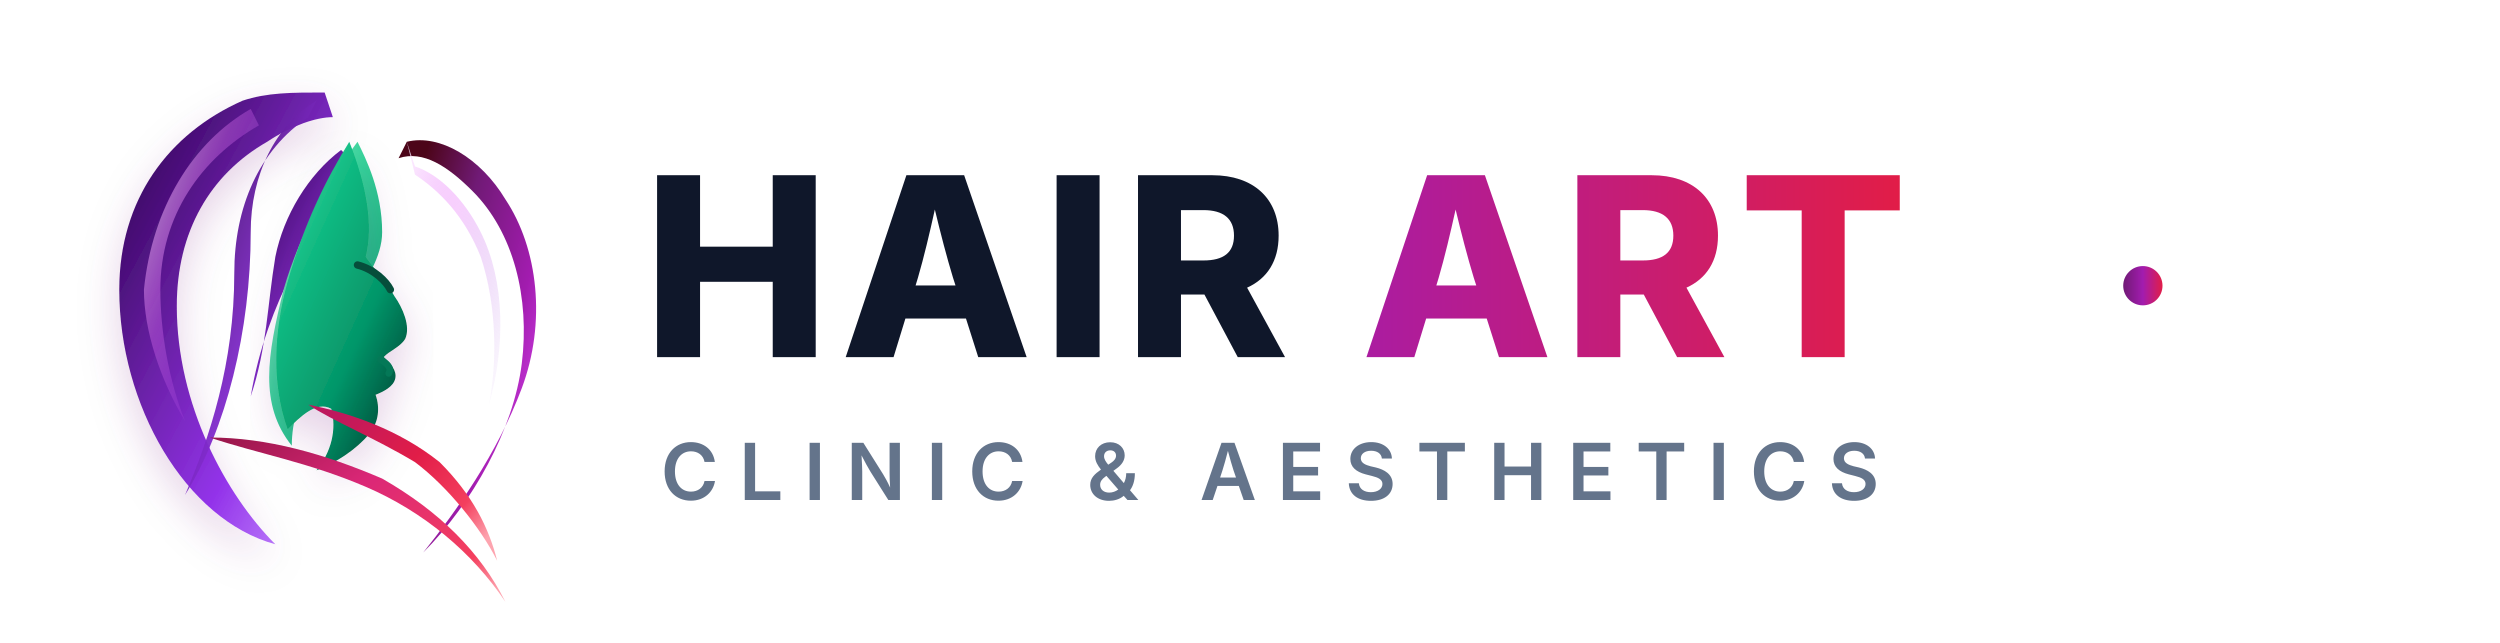
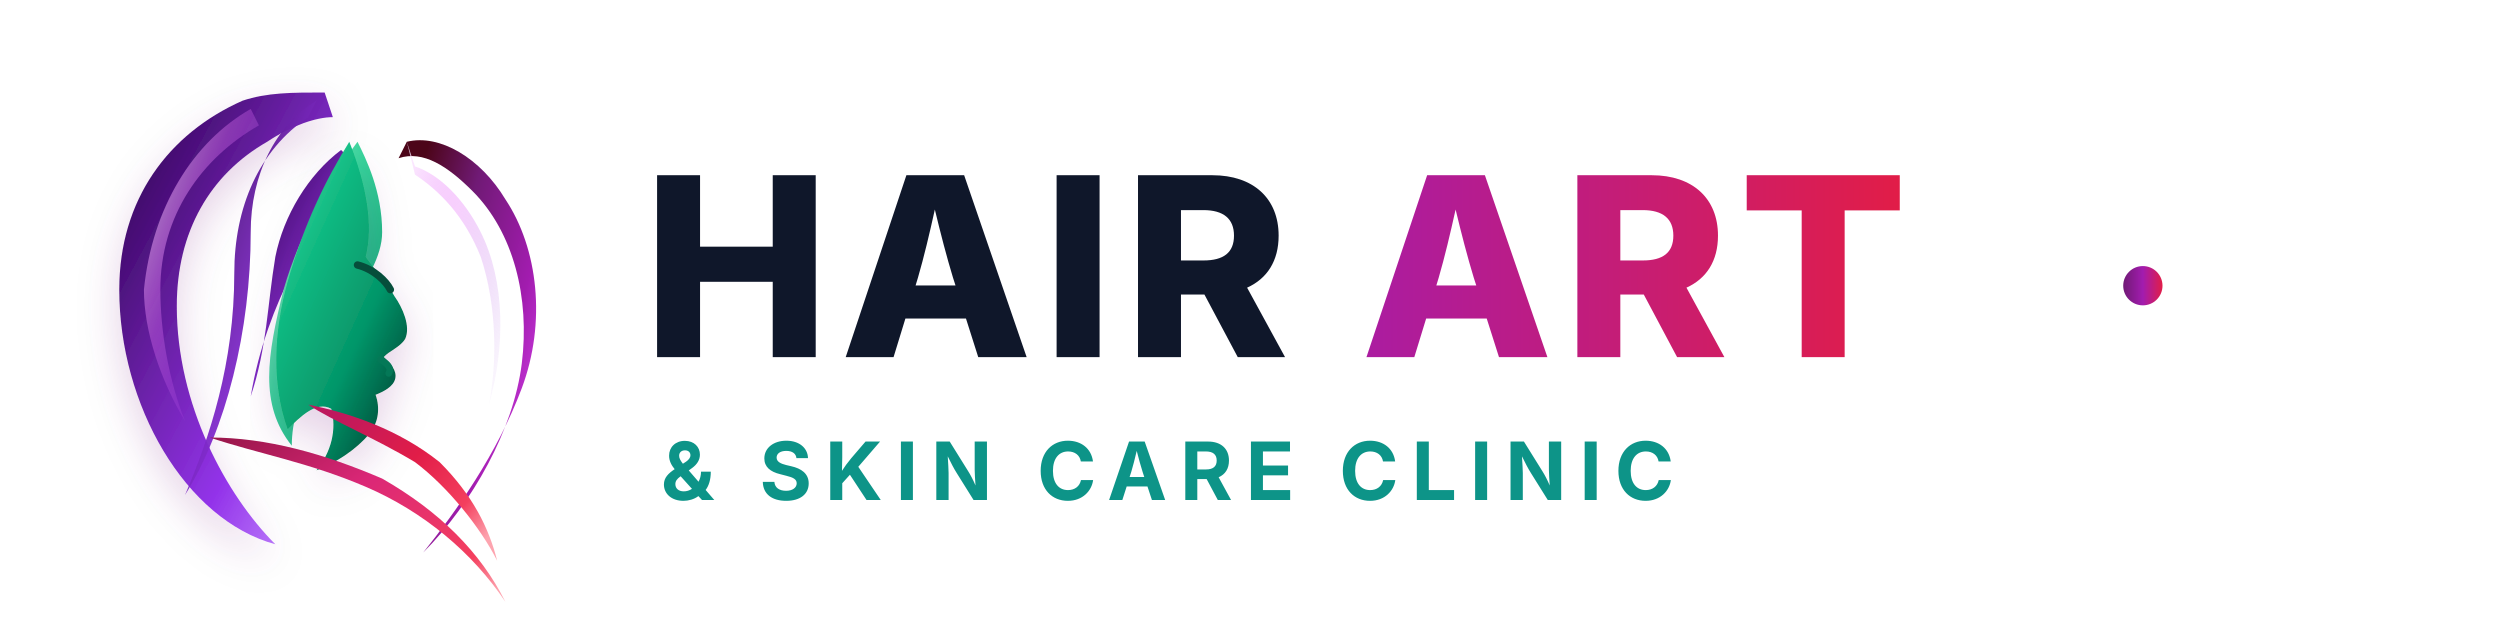
<svg xmlns="http://www.w3.org/2000/svg" viewBox="0 0 280 72" width="280" height="72" fill="none">
  <defs>
    <linearGradient id="purpleRibbon" x1="15%" y1="10%" x2="90%" y2="95%">
      <stop offset="0%" stop-color="#3b0764" />
      <stop offset="35%" stop-color="#6b21a8" />
      <stop offset="70%" stop-color="#9333ea" />
      <stop offset="100%" stop-color="#c084fc" />
    </linearGradient>
    <linearGradient id="purpleRibbonRight" x1="10%" y1="15%" x2="95%" y2="85%">
      <stop offset="0%" stop-color="#4c0519" />
      <stop offset="30%" stop-color="#701a75" />
      <stop offset="70%" stop-color="#a21caf" />
      <stop offset="100%" stop-color="#d946ef" />
    </linearGradient>
    <linearGradient id="purpleRibbonSheen" x1="0%" y1="0%" x2="100%" y2="100%">
      <stop offset="0%" stop-color="#fdf4ff" stop-opacity="0.8" />
      <stop offset="40%" stop-color="#e879f9" stop-opacity="0.35" />
      <stop offset="100%" stop-color="#7e22ce" stop-opacity="0" />
    </linearGradient>
    <linearGradient id="jadeFace" x1="15%" y1="10%" x2="85%" y2="90%">
      <stop offset="0%" stop-color="#34d399" />
      <stop offset="25%" stop-color="#10b981" />
      <stop offset="65%" stop-color="#059669" />
      <stop offset="100%" stop-color="#064e3b" />
    </linearGradient>
    <linearGradient id="jadeHighlight" x1="0%" y1="0%" x2="100%" y2="100%">
      <stop offset="0%" stop-color="#a7f3d0" />
      <stop offset="45%" stop-color="#34d399" />
      <stop offset="100%" stop-color="#059669" />
    </linearGradient>
    <linearGradient id="magentaRibbon" x1="5%" y1="20%" x2="95%" y2="85%">
      <stop offset="0%" stop-color="#be185d" />
      <stop offset="45%" stop-color="#e11d48" />
      <stop offset="80%" stop-color="#f43f5e" />
      <stop offset="100%" stop-color="#fda4af" />
    </linearGradient>
    <linearGradient id="magentaRibbonLower" x1="0%" y1="10%" x2="100%" y2="90%">
      <stop offset="0%" stop-color="#9d174d" />
      <stop offset="40%" stop-color="#db2777" />
      <stop offset="85%" stop-color="#f43f5e" />
      <stop offset="100%" stop-color="#fda4af" />
    </linearGradient>
    <linearGradient id="brandArtText" x1="0%" y1="0%" x2="100%" y2="0%">
      <stop offset="0%" stop-color="#701a75" />
      <stop offset="50%" stop-color="#a21caf" />
      <stop offset="100%" stop-color="#e11d48" />
    </linearGradient>
    <filter id="softGlow" x="-20%" y="-20%" width="140%" height="140%">
      <feDropShadow dx="0" dy="2" stdDeviation="2.5" flood-color="#701a75" flood-opacity="0.18" />
    </filter>
  </defs>
  <g id="logoEmblem" transform="translate(6, 3) scale(0.92)">
    <path d="M 23 9 C 14 13 8 21 8 32 C 8 46 16 60 27 63 C 21 57 15 46 15 34 C 15 25 19 18 26 14 C 29 12 32 11 34 11 L 33 8 C 29 8 26 8 23 9 Z" fill="url(#purpleRibbon)" filter="url(#softGlow)" />
    <path d="M 32 9 C 27 12 24 18 24 25 C 24 37 21 49 16 57 C 19 50 22 41 22 30 C 22 22 25 15 31 11 Z" fill="url(#purpleRibbon)" opacity="0.95" />
    <path d="M 24 10 C 17 14 12 22 11 32 C 11 37 13 43 16 48 C 14 43 13 37 13 32 C 13 23 18 16 25 12 Z" fill="url(#purpleRibbonSheen)" />
    <path d="M 43 14 C 47 13 52 16 55 21 C 59 27 60 36 57 44 C 54 52 49 59 45 64 C 51 58 56 49 57 41 C 58 33 56 25 51 20 C 48 17 45 15 42 16 Z" fill="url(#purpleRibbonRight)" />
    <path d="M 43 14 L 44 17 C 47 18 50 21 52 25 C 55 31 55 39 53 46 C 54 41 54 34 52 28 C 50 23 47 20 44 18 Z" fill="url(#purpleRibbonSheen)" />
    <path d="M 35 15 C 31 18 28 23 27 28 C 26 34 26 39 24 45 C 25 39 27 34 29 30 C 31 25 34 21 38 18 Z" fill="url(#purpleRibbon)" />
    <path d="M 37 14 C 34 18 30 25 28 32 C 26 40 25 46 29 51 C 29 48 30 45 31 43 C 31 40 33 37 36 34 C 38 31 40 28 40 25 C 40 20 38 16 37 14 Z" fill="url(#jadeHighlight)" />
    <path d="M 36 14 C 38 19 39 24 38 28 C 39 29.5 40.5 31 41.5 32.8 C 42.5 34.2 43.5 36.5 42.8 38 C 42.2 39 40.8 39.5 40.2 40.2 C 41 41 41.8 41.8 41.6 42.8 C 41.4 43.8 40.2 44.4 39.2 44.8 C 39.8 46.5 39.5 48.2 38.5 49.5 C 36.8 51.5 34.5 53 32 54 C 33.8 51.8 34.5 49 33.8 46.5 C 32 45.5 30 47.5 28.5 49 C 26.5 43.5 26.8 37 28.5 31 C 30.5 24 33.2 18.5 36 14 Z" fill="url(#jadeFace)" filter="url(#softGlow)" />
    <path d="M 37 29 C 39 29.5 40.5 31 41 32" stroke="#064e3b" stroke-width="0.9" stroke-linecap="round" fill="none" />
    <path d="M 39.8 40.5 C 40.6 41 41.2 41.5 40.8 42.2" stroke="#047857" stroke-width="0.8" stroke-linecap="round" fill="none" />
    <path d="M 31 46 C 36 47 42 49 47 53 C 51 57 53 61 54 65 C 52 61 48 56 44 53 C 39 50 34 48 31 46 Z" fill="url(#magentaRibbon)" />
    <path d="M 19 50 C 26 50 33 52 40 55 C 47 59 52 64 55 70 C 51 64 45 59 38 56 C 31 53 25 52 19 50 Z" fill="url(#magentaRibbonLower)" />
  </g>
  <g transform="translate(72, 0)">
    <text x="0" y="40" font-family="'Plus Jakarta Sans', 'Inter', system-ui, -apple-system, sans-serif" font-size="28" font-weight="800" letter-spacing="0.04em" fill="#0f172a">HAIR<tspan dx="8" fill="url(#brandArtText)">ART</tspan>
    </text>
-     <text x="2" y="56" font-family="'Inter', system-ui, -apple-system, sans-serif" font-size="8.8" font-weight="600" letter-spacing="0.26em" fill="#64748b">CLINIC &amp; AESTHETICS</text>
+     <text x="2" y="56" font-family="'Inter', system-ui, -apple-system, sans-serif" font-size="9" font-weight="700" letter-spacing="0.16em" fill="#0d9488">&amp; SKIN CARE CLINIC</text>
    <circle cx="168" cy="32" r="2.2" fill="url(#brandArtText)" />
  </g>
</svg>
